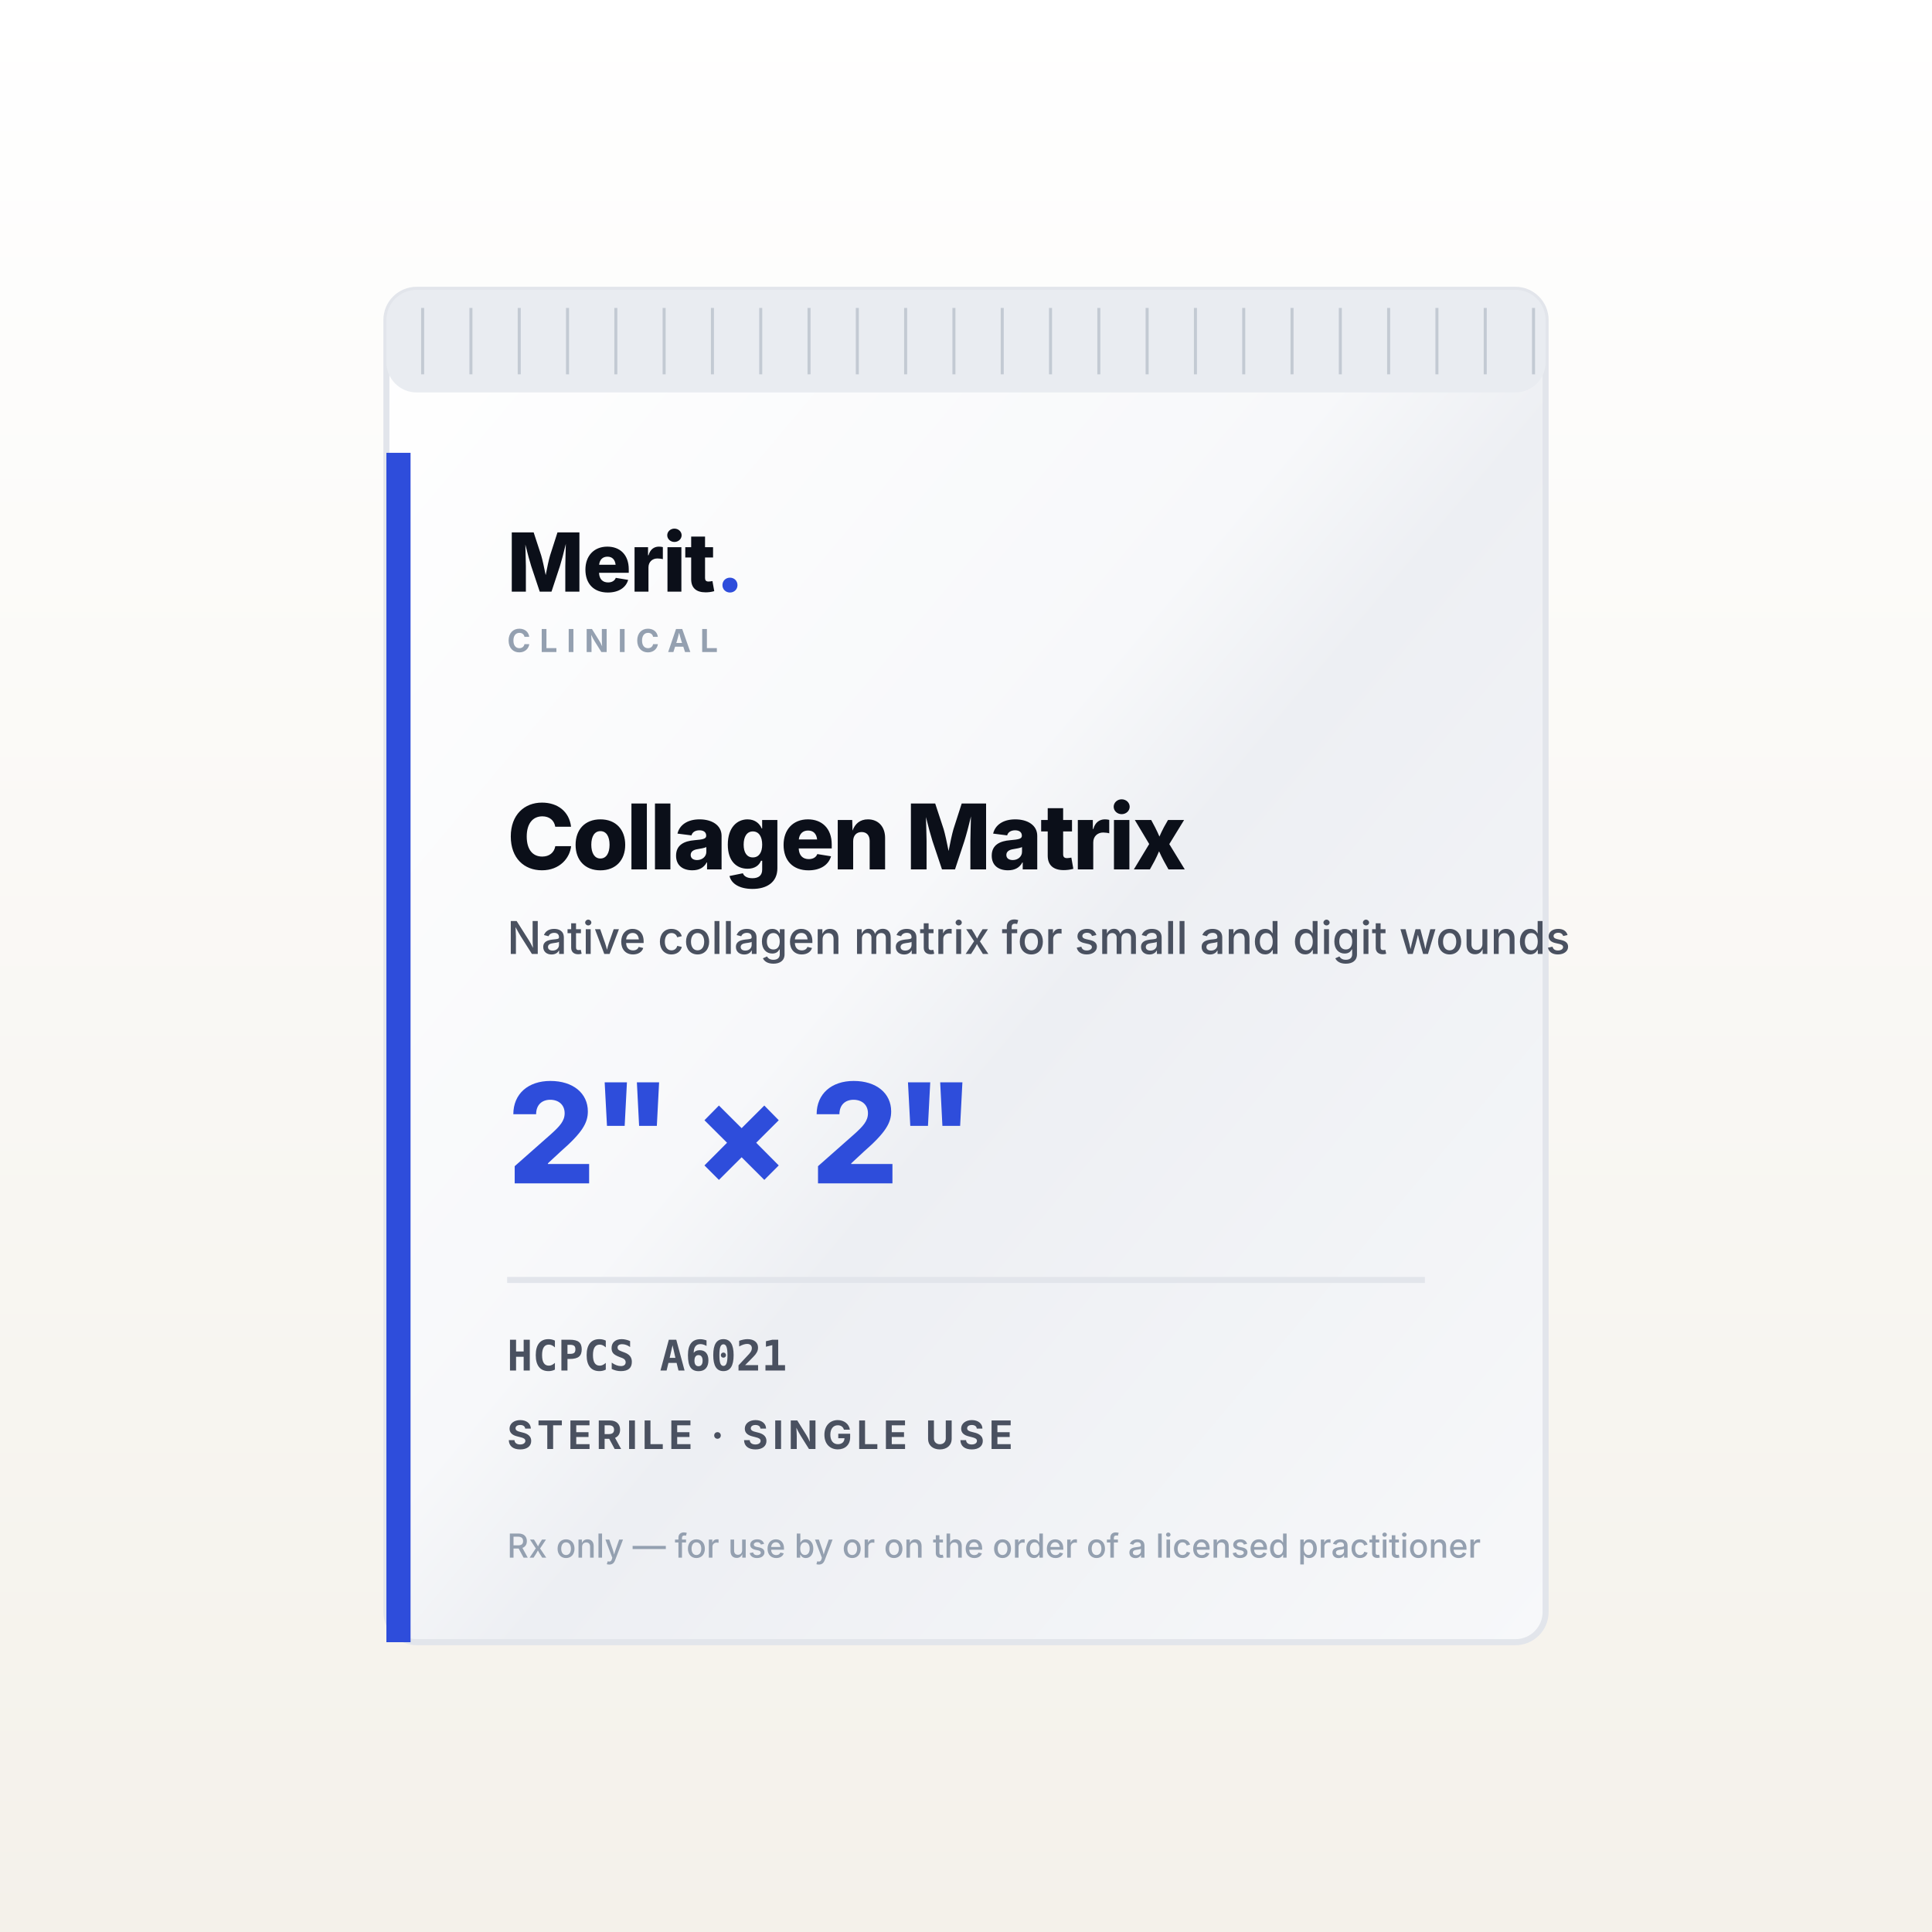
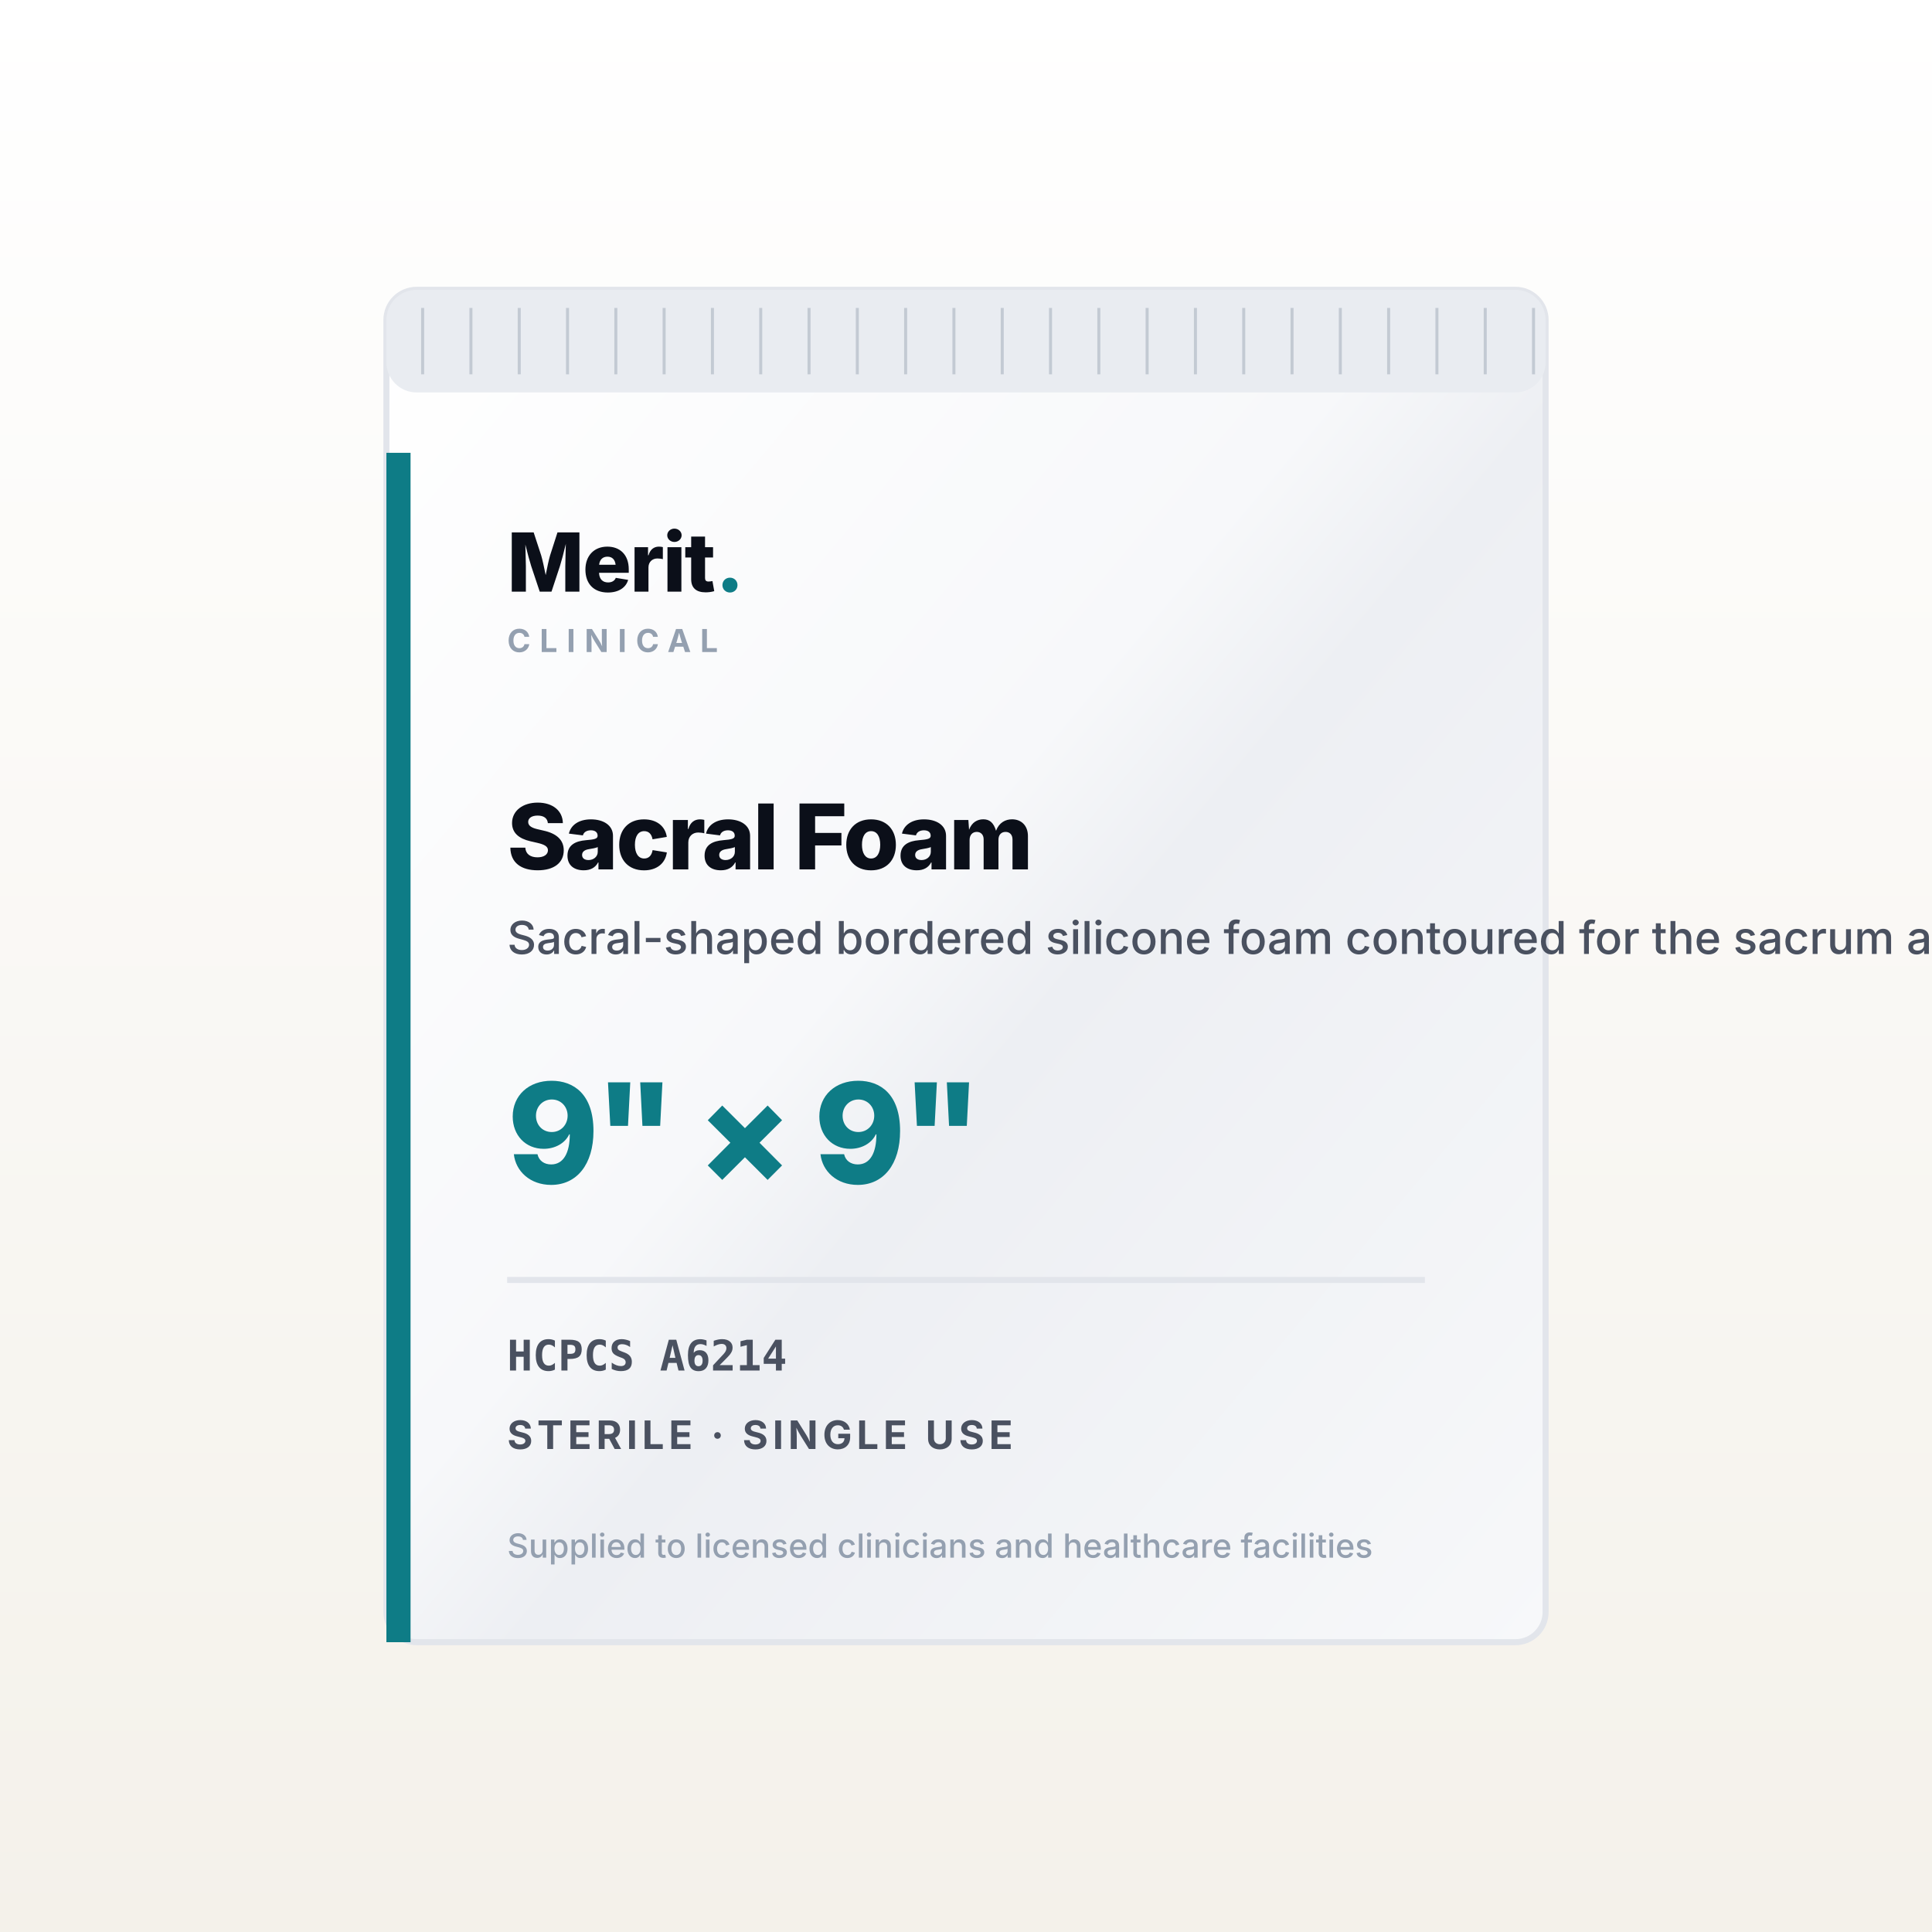
- <svg xmlns="http://www.w3.org/2000/svg" viewBox="0 0 640 640" width="640" height="640" role="img" aria-label="Collagen Matrix">
+ <svg xmlns="http://www.w3.org/2000/svg" viewBox="0 0 640 640" width="640" height="640" role="img" aria-label="Sacral Foam">
  <defs>
    <linearGradient id="bg" x1="0" y1="0" x2="0" y2="1">
      <stop offset="0" stop-color="#FFFFFF" />
      <stop offset="1" stop-color="#F4F1EA" />
    </linearGradient>
    <linearGradient id="foil" x1="0" y1="0" x2="1" y2="1">
      <stop offset="0" stop-color="#FFFFFF" />
      <stop offset="0.45" stop-color="#F7F8FA" />
      <stop offset="0.55" stop-color="#EDEFF3" />
      <stop offset="1" stop-color="#F7F8FA" />
    </linearGradient>
  </defs>
  <rect width="640" height="640" fill="url(#bg)" />
  <g>
    <rect x="128" y="96" width="384" height="448" rx="10" fill="url(#foil)" stroke="#E2E5EB" stroke-width="2" />
    <rect x="128" y="96" width="384" height="34" rx="10" fill="#E9ECF1" />
    <g stroke="#94A0B0" stroke-width="1" opacity="0.45">
      <line x1="140" y1="102" x2="140" y2="124" />
      <line x1="156" y1="102" x2="156" y2="124" />
      <line x1="172" y1="102" x2="172" y2="124" />
      <line x1="188" y1="102" x2="188" y2="124" />
      <line x1="204" y1="102" x2="204" y2="124" />
      <line x1="220" y1="102" x2="220" y2="124" />
      <line x1="236" y1="102" x2="236" y2="124" />
      <line x1="252" y1="102" x2="252" y2="124" />
      <line x1="268" y1="102" x2="268" y2="124" />
      <line x1="284" y1="102" x2="284" y2="124" />
      <line x1="300" y1="102" x2="300" y2="124" />
      <line x1="316" y1="102" x2="316" y2="124" />
      <line x1="332" y1="102" x2="332" y2="124" />
      <line x1="348" y1="102" x2="348" y2="124" />
      <line x1="364" y1="102" x2="364" y2="124" />
      <line x1="380" y1="102" x2="380" y2="124" />
      <line x1="396" y1="102" x2="396" y2="124" />
      <line x1="412" y1="102" x2="412" y2="124" />
      <line x1="428" y1="102" x2="428" y2="124" />
      <line x1="444" y1="102" x2="444" y2="124" />
      <line x1="460" y1="102" x2="460" y2="124" />
      <line x1="476" y1="102" x2="476" y2="124" />
      <line x1="492" y1="102" x2="492" y2="124" />
      <line x1="508" y1="102" x2="508" y2="124" />
    </g>
-     <rect x="128" y="150" width="8" height="394" fill="#2E4DDB" />
+     <rect x="128" y="150" width="8" height="394" fill="#0E7C86" />
  </g>
-   <text x="168" y="196" font-family="Inter, system-ui, sans-serif" font-size="27" font-weight="800" fill="#0B0F19" letter-spacing="-0.5">Merit<tspan fill="#2E4DDB">.</tspan>
+   <text x="168" y="196" font-family="Inter, system-ui, sans-serif" font-size="27" font-weight="800" fill="#0B0F19" letter-spacing="-0.5">Merit<tspan fill="#0E7C86">.</tspan>
  </text>
  <text x="168" y="216" font-family="Inter, system-ui, sans-serif" font-size="10.5" font-weight="700" fill="#94A0B0" letter-spacing="3">CLINICAL</text>
-   <text x="168" y="288" font-family="Inter, system-ui, sans-serif" font-size="30" font-weight="800" fill="#0B0F19" letter-spacing="-0.7">Collagen Matrix</text>
-   <text x="168" y="316" font-family="Inter, system-ui, sans-serif" font-size="15" font-weight="500" fill="#4A5160">Native collagen matrix for small and digit wounds</text>
-   <text x="168" y="392" font-family="Inter, system-ui, sans-serif" font-size="46" font-weight="800" fill="#2E4DDB" letter-spacing="-1.5">2" × 2"</text>
+   <text x="168" y="288" font-family="Inter, system-ui, sans-serif" font-size="30" font-weight="800" fill="#0B0F19" letter-spacing="-0.7">Sacral Foam</text>
+   <text x="168" y="316" font-family="Inter, system-ui, sans-serif" font-size="15" font-weight="500" fill="#4A5160">Sacral-shaped bordered silicone foam contoured for the sacrum and coccyx</text>
+   <text x="168" y="392" font-family="Inter, system-ui, sans-serif" font-size="46" font-weight="800" fill="#0E7C86" letter-spacing="-1.5">9" × 9"</text>
  <line x1="168" y1="424" x2="472" y2="424" stroke="#E2E5EB" stroke-width="2" />
-   <text x="168" y="454" font-family="ui-monospace, monospace" font-size="14" font-weight="600" fill="#4A5160">HCPCS A6021</text>
+   <text x="168" y="454" font-family="ui-monospace, monospace" font-size="14" font-weight="600" fill="#4A5160">HCPCS A6214</text>
  <text x="168" y="480" font-family="Inter, system-ui, sans-serif" font-size="13" font-weight="700" fill="#4A5160" letter-spacing="1.5">STERILE · SINGLE USE</text>
-   <text x="168" y="516" font-family="Inter, system-ui, sans-serif" font-size="11" font-weight="500" fill="#94A0B0">Rx only — for use by or on the order of a licensed practitioner</text>
+   <text x="168" y="516" font-family="Inter, system-ui, sans-serif" font-size="11" font-weight="500" fill="#94A0B0">Supplied to licensed clinicians and healthcare facilities</text>
</svg>
